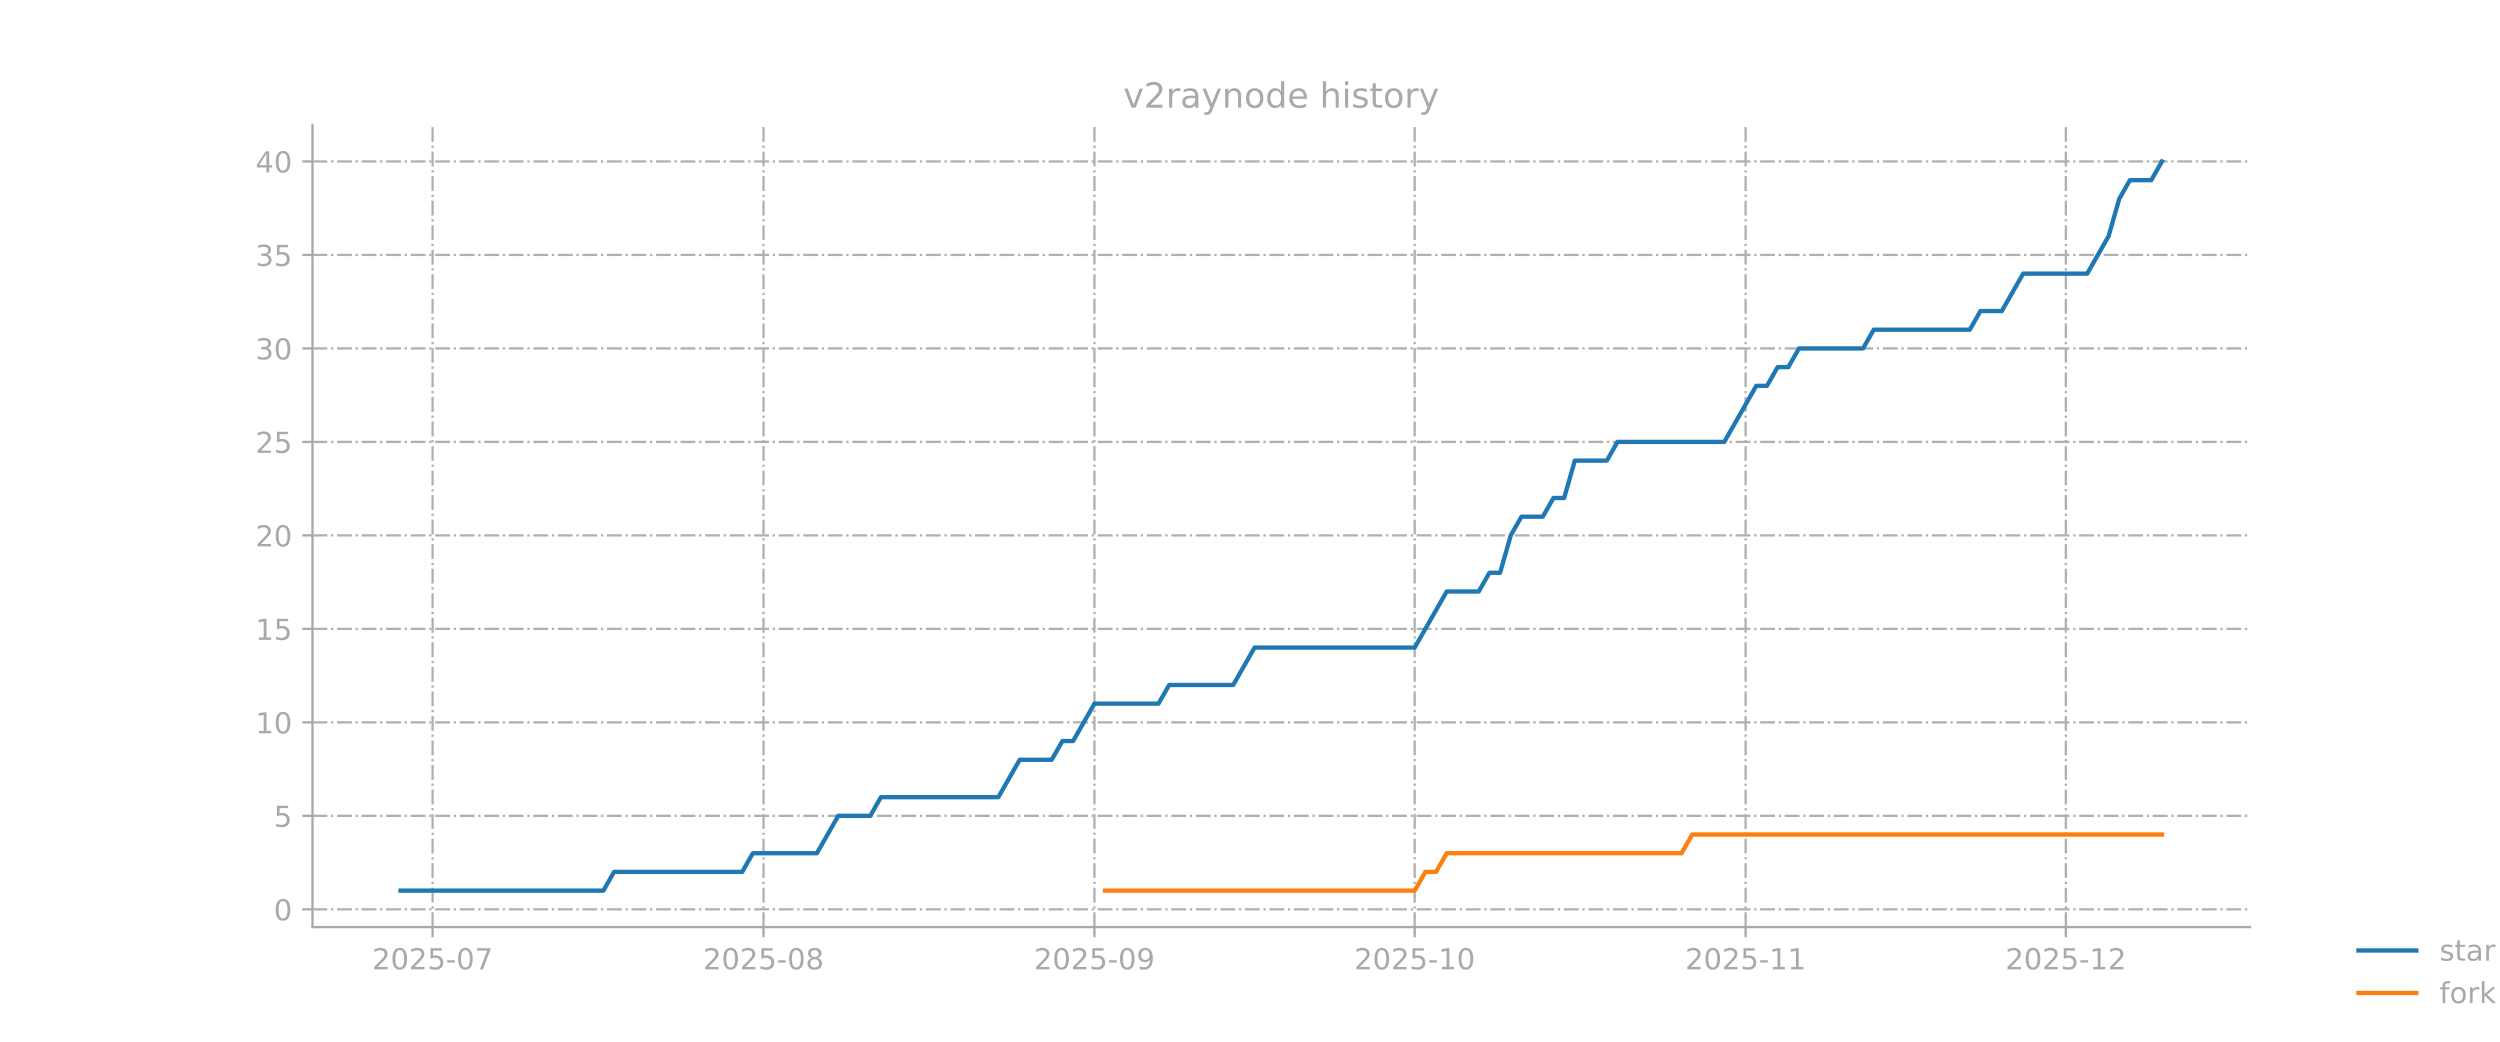
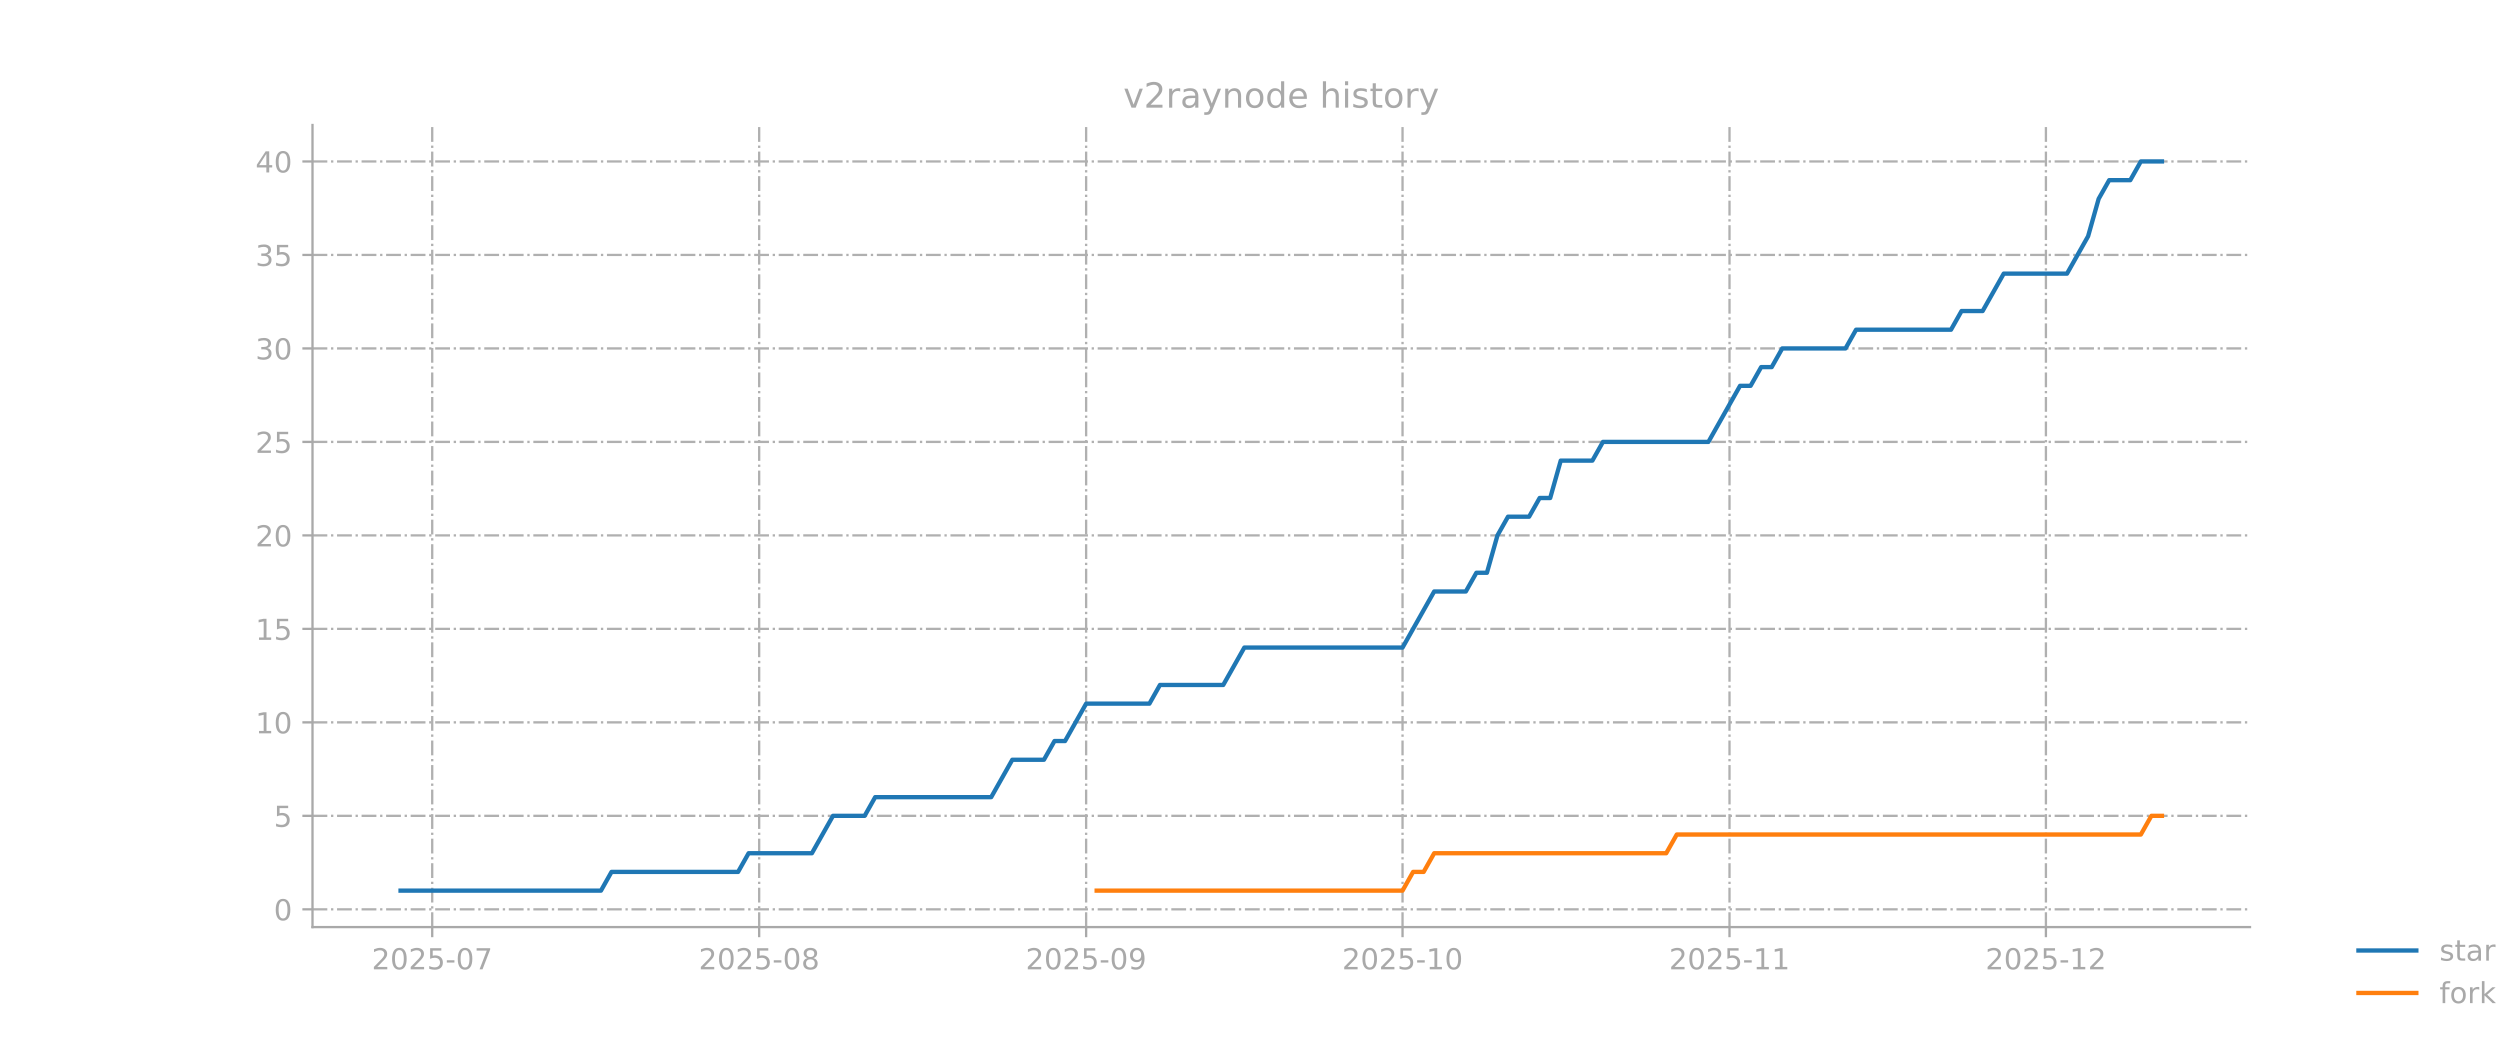
<svg xmlns="http://www.w3.org/2000/svg" xmlns:xlink="http://www.w3.org/1999/xlink" width="864pt" height="360pt" viewBox="0 0 864 360" version="1.1">
  <defs>
    <style type="text/css">*{stroke-linejoin: round; stroke-linecap: butt}</style>
  </defs>
  <g id="figure_1">
    <g id="patch_1">
      <path d="M 0 360  L 864 360  L 864 0  L 0 0  L 0 360  z " style="fill: none; opacity: 0" />
    </g>
    <g id="axes_1">
      <g id="patch_2">
        <path d="M 108 320.4  L 777.6 320.4  L 777.6 43.2  L 108 43.2  L 108 320.4  z " style="fill: none; opacity: 0" />
      </g>
      <g id="matplotlib.axis_1">
        <g id="xtick_1">
          <g id="line2d_1">
-             <path d="M 149.504 320.4  L 149.504 43.2  " clip-path="url(#p0adf51994b)" style="fill: none; stroke-dasharray: 5.12,1.28,0.8,1.28; stroke-dashoffset: 0; stroke: #b0b0b0; stroke-width: 0.8" />
+             <path d="M 149.372 320.4  L 149.372 43.2  " clip-path="url(#p7b184d9a81)" style="fill: none; stroke-dasharray: 5.12,1.28,0.8,1.28; stroke-dashoffset: 0; stroke: #b0b0b0; stroke-width: 0.8" />
          </g>
          <g id="line2d_2">
            <defs>
-               <path id="mbabab87576" d="M 0 0  L 0 3.5  " style="stroke: #a9a9a9; stroke-width: 0.8" />
+               <path id="m17ba1f8fa5" d="M 0 0  L 0 3.5  " style="stroke: #a9a9a9; stroke-width: 0.8" />
            </defs>
            <g>
-               <use xlink:href="#mbabab87576" x="149.504" y="320.4" style="fill: #a9a9a9; stroke: #a9a9a9; stroke-width: 0.8" />
+               <use xlink:href="#m17ba1f8fa5" x="149.372" y="320.4" style="fill: #a9a9a9; stroke: #a9a9a9; stroke-width: 0.8" />
            </g>
          </g>
          <g id="text_1">
-             <g style="fill: #a9a9a9" transform="translate(128.6127 334.9984) scale(0.1 -0.1)">
+             <g style="fill: #a9a9a9" transform="translate(128.4802 334.9984) scale(0.1 -0.1)">
              <defs>
                <path id="DejaVuSans-32" d="M 1228 531  L 3431 531  L 3431 0  L 469 0  L 469 531  Q 828 903 1448 1529  Q 2069 2156 2228 2338  Q 2531 2678 2651 2914  Q 2772 3150 2772 3378  Q 2772 3750 2511 3984  Q 2250 4219 1831 4219  Q 1534 4219 1204 4116  Q 875 4013 500 3803  L 500 4441  Q 881 4594 1212 4672  Q 1544 4750 1819 4750  Q 2544 4750 2975 4387  Q 3406 4025 3406 3419  Q 3406 3131 3298 2873  Q 3191 2616 2906 2266  Q 2828 2175 2409 1742  Q 1991 1309 1228 531  z " transform="scale(0.015625)" />
                <path id="DejaVuSans-30" d="M 2034 4250  Q 1547 4250 1301 3770  Q 1056 3291 1056 2328  Q 1056 1369 1301 889  Q 1547 409 2034 409  Q 2525 409 2770 889  Q 3016 1369 3016 2328  Q 3016 3291 2770 3770  Q 2525 4250 2034 4250  z M 2034 4750  Q 2819 4750 3233 4129  Q 3647 3509 3647 2328  Q 3647 1150 3233 529  Q 2819 -91 2034 -91  Q 1250 -91 836 529  Q 422 1150 422 2328  Q 422 3509 836 4129  Q 1250 4750 2034 4750  z " transform="scale(0.015625)" />
                <path id="DejaVuSans-35" d="M 691 4666  L 3169 4666  L 3169 4134  L 1269 4134  L 1269 2991  Q 1406 3038 1543 3061  Q 1681 3084 1819 3084  Q 2600 3084 3056 2656  Q 3513 2228 3513 1497  Q 3513 744 3044 326  Q 2575 -91 1722 -91  Q 1428 -91 1123 -41  Q 819 9 494 109  L 494 744  Q 775 591 1075 516  Q 1375 441 1709 441  Q 2250 441 2565 725  Q 2881 1009 2881 1497  Q 2881 1984 2565 2268  Q 2250 2553 1709 2553  Q 1456 2553 1204 2497  Q 953 2441 691 2322  L 691 4666  z " transform="scale(0.015625)" />
                <path id="DejaVuSans-2d" d="M 313 2009  L 1997 2009  L 1997 1497  L 313 1497  L 313 2009  z " transform="scale(0.015625)" />
                <path id="DejaVuSans-37" d="M 525 4666  L 3525 4666  L 3525 4397  L 1831 0  L 1172 0  L 2766 4134  L 525 4134  L 525 4666  z " transform="scale(0.015625)" />
              </defs>
              <use xlink:href="#DejaVuSans-32" />
              <use xlink:href="#DejaVuSans-30" transform="translate(63.62305 0)" />
              <use xlink:href="#DejaVuSans-32" transform="translate(127.2461 0)" />
              <use xlink:href="#DejaVuSans-35" transform="translate(190.8691 0)" />
              <use xlink:href="#DejaVuSans-2d" transform="translate(254.4922 0)" />
              <use xlink:href="#DejaVuSans-30" transform="translate(290.5762 0)" />
              <use xlink:href="#DejaVuSans-37" transform="translate(354.1992 0)" />
            </g>
          </g>
        </g>
        <g id="xtick_2">
          <g id="line2d_3">
-             <path d="M 263.871 320.4  L 263.871 43.2  " clip-path="url(#p0adf51994b)" style="fill: none; stroke-dasharray: 5.12,1.28,0.8,1.28; stroke-dashoffset: 0; stroke: #b0b0b0; stroke-width: 0.8" />
+             <path d="M 262.369 320.4  L 262.369 43.2  " clip-path="url(#p7b184d9a81)" style="fill: none; stroke-dasharray: 5.12,1.28,0.8,1.28; stroke-dashoffset: 0; stroke: #b0b0b0; stroke-width: 0.8" />
          </g>
          <g id="line2d_4">
            <g>
-               <use xlink:href="#mbabab87576" x="263.871" y="320.4" style="fill: #a9a9a9; stroke: #a9a9a9; stroke-width: 0.8" />
+               <use xlink:href="#m17ba1f8fa5" x="262.369" y="320.4" style="fill: #a9a9a9; stroke: #a9a9a9; stroke-width: 0.8" />
            </g>
          </g>
          <g id="text_2">
-             <g style="fill: #a9a9a9" transform="translate(242.9797 334.9984) scale(0.1 -0.1)">
+             <g style="fill: #a9a9a9" transform="translate(241.4775 334.9984) scale(0.1 -0.1)">
              <defs>
                <path id="DejaVuSans-38" d="M 2034 2216  Q 1584 2216 1326 1975  Q 1069 1734 1069 1313  Q 1069 891 1326 650  Q 1584 409 2034 409  Q 2484 409 2743 651  Q 3003 894 3003 1313  Q 3003 1734 2745 1975  Q 2488 2216 2034 2216  z M 1403 2484  Q 997 2584 770 2862  Q 544 3141 544 3541  Q 544 4100 942 4425  Q 1341 4750 2034 4750  Q 2731 4750 3128 4425  Q 3525 4100 3525 3541  Q 3525 3141 3298 2862  Q 3072 2584 2669 2484  Q 3125 2378 3379 2068  Q 3634 1759 3634 1313  Q 3634 634 3220 271  Q 2806 -91 2034 -91  Q 1263 -91 848 271  Q 434 634 434 1313  Q 434 1759 690 2068  Q 947 2378 1403 2484  z M 1172 3481  Q 1172 3119 1398 2916  Q 1625 2713 2034 2713  Q 2441 2713 2670 2916  Q 2900 3119 2900 3481  Q 2900 3844 2670 4047  Q 2441 4250 2034 4250  Q 1625 4250 1398 4047  Q 1172 3844 1172 3481  z " transform="scale(0.015625)" />
              </defs>
              <use xlink:href="#DejaVuSans-32" />
              <use xlink:href="#DejaVuSans-30" transform="translate(63.62305 0)" />
              <use xlink:href="#DejaVuSans-32" transform="translate(127.2461 0)" />
              <use xlink:href="#DejaVuSans-35" transform="translate(190.8691 0)" />
              <use xlink:href="#DejaVuSans-2d" transform="translate(254.4922 0)" />
              <use xlink:href="#DejaVuSans-30" transform="translate(290.5762 0)" />
              <use xlink:href="#DejaVuSans-38" transform="translate(354.1992 0)" />
            </g>
          </g>
        </g>
        <g id="xtick_3">
          <g id="line2d_5">
-             <path d="M 378.238 320.4  L 378.238 43.2  " clip-path="url(#p0adf51994b)" style="fill: none; stroke-dasharray: 5.12,1.28,0.8,1.28; stroke-dashoffset: 0; stroke: #b0b0b0; stroke-width: 0.8" />
+             <path d="M 375.366 320.4  L 375.366 43.2  " clip-path="url(#p7b184d9a81)" style="fill: none; stroke-dasharray: 5.12,1.28,0.8,1.28; stroke-dashoffset: 0; stroke: #b0b0b0; stroke-width: 0.8" />
          </g>
          <g id="line2d_6">
            <g>
-               <use xlink:href="#mbabab87576" x="378.238" y="320.4" style="fill: #a9a9a9; stroke: #a9a9a9; stroke-width: 0.8" />
+               <use xlink:href="#m17ba1f8fa5" x="375.366" y="320.4" style="fill: #a9a9a9; stroke: #a9a9a9; stroke-width: 0.8" />
            </g>
          </g>
          <g id="text_3">
-             <g style="fill: #a9a9a9" transform="translate(357.3466 334.9984) scale(0.1 -0.1)">
+             <g style="fill: #a9a9a9" transform="translate(354.4747 334.9984) scale(0.1 -0.1)">
              <defs>
                <path id="DejaVuSans-39" d="M 703 97  L 703 672  Q 941 559 1184 500  Q 1428 441 1663 441  Q 2288 441 2617 861  Q 2947 1281 2994 2138  Q 2813 1869 2534 1725  Q 2256 1581 1919 1581  Q 1219 1581 811 2004  Q 403 2428 403 3163  Q 403 3881 828 4315  Q 1253 4750 1959 4750  Q 2769 4750 3195 4129  Q 3622 3509 3622 2328  Q 3622 1225 3098 567  Q 2575 -91 1691 -91  Q 1453 -91 1209 -44  Q 966 3 703 97  z M 1959 2075  Q 2384 2075 2632 2365  Q 2881 2656 2881 3163  Q 2881 3666 2632 3958  Q 2384 4250 1959 4250  Q 1534 4250 1286 3958  Q 1038 3666 1038 3163  Q 1038 2656 1286 2365  Q 1534 2075 1959 2075  z " transform="scale(0.015625)" />
              </defs>
              <use xlink:href="#DejaVuSans-32" />
              <use xlink:href="#DejaVuSans-30" transform="translate(63.62305 0)" />
              <use xlink:href="#DejaVuSans-32" transform="translate(127.2461 0)" />
              <use xlink:href="#DejaVuSans-35" transform="translate(190.8691 0)" />
              <use xlink:href="#DejaVuSans-2d" transform="translate(254.4922 0)" />
              <use xlink:href="#DejaVuSans-30" transform="translate(290.5762 0)" />
              <use xlink:href="#DejaVuSans-39" transform="translate(354.1992 0)" />
            </g>
          </g>
        </g>
        <g id="xtick_4">
          <g id="line2d_7">
-             <path d="M 488.916 320.4  L 488.916 43.2  " clip-path="url(#p0adf51994b)" style="fill: none; stroke-dasharray: 5.12,1.28,0.8,1.28; stroke-dashoffset: 0; stroke: #b0b0b0; stroke-width: 0.8" />
+             <path d="M 484.718 320.4  L 484.718 43.2  " clip-path="url(#p7b184d9a81)" style="fill: none; stroke-dasharray: 5.12,1.28,0.8,1.28; stroke-dashoffset: 0; stroke: #b0b0b0; stroke-width: 0.8" />
          </g>
          <g id="line2d_8">
            <g>
-               <use xlink:href="#mbabab87576" x="488.916" y="320.4" style="fill: #a9a9a9; stroke: #a9a9a9; stroke-width: 0.8" />
+               <use xlink:href="#m17ba1f8fa5" x="484.718" y="320.4" style="fill: #a9a9a9; stroke: #a9a9a9; stroke-width: 0.8" />
            </g>
          </g>
          <g id="text_4">
-             <g style="fill: #a9a9a9" transform="translate(468.0243 334.9984) scale(0.1 -0.1)">
+             <g style="fill: #a9a9a9" transform="translate(463.8269 334.9984) scale(0.1 -0.1)">
              <defs>
                <path id="DejaVuSans-31" d="M 794 531  L 1825 531  L 1825 4091  L 703 3866  L 703 4441  L 1819 4666  L 2450 4666  L 2450 531  L 3481 531  L 3481 0  L 794 0  L 794 531  z " transform="scale(0.015625)" />
              </defs>
              <use xlink:href="#DejaVuSans-32" />
              <use xlink:href="#DejaVuSans-30" transform="translate(63.62305 0)" />
              <use xlink:href="#DejaVuSans-32" transform="translate(127.2461 0)" />
              <use xlink:href="#DejaVuSans-35" transform="translate(190.8691 0)" />
              <use xlink:href="#DejaVuSans-2d" transform="translate(254.4922 0)" />
              <use xlink:href="#DejaVuSans-31" transform="translate(290.5762 0)" />
              <use xlink:href="#DejaVuSans-30" transform="translate(354.1992 0)" />
            </g>
          </g>
        </g>
        <g id="xtick_5">
          <g id="line2d_9">
-             <path d="M 603.283 320.4  L 603.283 43.2  " clip-path="url(#p0adf51994b)" style="fill: none; stroke-dasharray: 5.12,1.28,0.8,1.28; stroke-dashoffset: 0; stroke: #b0b0b0; stroke-width: 0.8" />
+             <path d="M 597.716 320.4  L 597.716 43.2  " clip-path="url(#p7b184d9a81)" style="fill: none; stroke-dasharray: 5.12,1.28,0.8,1.28; stroke-dashoffset: 0; stroke: #b0b0b0; stroke-width: 0.8" />
          </g>
          <g id="line2d_10">
            <g>
-               <use xlink:href="#mbabab87576" x="603.283" y="320.4" style="fill: #a9a9a9; stroke: #a9a9a9; stroke-width: 0.8" />
+               <use xlink:href="#m17ba1f8fa5" x="597.716" y="320.4" style="fill: #a9a9a9; stroke: #a9a9a9; stroke-width: 0.8" />
            </g>
          </g>
          <g id="text_5">
-             <g style="fill: #a9a9a9" transform="translate(582.3912 334.9984) scale(0.1 -0.1)">
+             <g style="fill: #a9a9a9" transform="translate(576.8242 334.9984) scale(0.1 -0.1)">
              <use xlink:href="#DejaVuSans-32" />
              <use xlink:href="#DejaVuSans-30" transform="translate(63.62305 0)" />
              <use xlink:href="#DejaVuSans-32" transform="translate(127.2461 0)" />
              <use xlink:href="#DejaVuSans-35" transform="translate(190.8691 0)" />
              <use xlink:href="#DejaVuSans-2d" transform="translate(254.4922 0)" />
              <use xlink:href="#DejaVuSans-31" transform="translate(290.5762 0)" />
              <use xlink:href="#DejaVuSans-31" transform="translate(354.1992 0)" />
            </g>
          </g>
        </g>
        <g id="xtick_6">
          <g id="line2d_11">
-             <path d="M 713.96 320.4  L 713.96 43.2  " clip-path="url(#p0adf51994b)" style="fill: none; stroke-dasharray: 5.12,1.28,0.8,1.28; stroke-dashoffset: 0; stroke: #b0b0b0; stroke-width: 0.8" />
+             <path d="M 707.068 320.4  L 707.068 43.2  " clip-path="url(#p7b184d9a81)" style="fill: none; stroke-dasharray: 5.12,1.28,0.8,1.28; stroke-dashoffset: 0; stroke: #b0b0b0; stroke-width: 0.8" />
          </g>
          <g id="line2d_12">
            <g>
-               <use xlink:href="#mbabab87576" x="713.96" y="320.4" style="fill: #a9a9a9; stroke: #a9a9a9; stroke-width: 0.8" />
+               <use xlink:href="#m17ba1f8fa5" x="707.068" y="320.4" style="fill: #a9a9a9; stroke: #a9a9a9; stroke-width: 0.8" />
            </g>
          </g>
          <g id="text_6">
-             <g style="fill: #a9a9a9" transform="translate(693.0689 334.9984) scale(0.1 -0.1)">
+             <g style="fill: #a9a9a9" transform="translate(686.1764 334.9984) scale(0.1 -0.1)">
              <use xlink:href="#DejaVuSans-32" />
              <use xlink:href="#DejaVuSans-30" transform="translate(63.62305 0)" />
              <use xlink:href="#DejaVuSans-32" transform="translate(127.2461 0)" />
              <use xlink:href="#DejaVuSans-35" transform="translate(190.8691 0)" />
              <use xlink:href="#DejaVuSans-2d" transform="translate(254.4922 0)" />
              <use xlink:href="#DejaVuSans-31" transform="translate(290.5762 0)" />
              <use xlink:href="#DejaVuSans-32" transform="translate(354.1992 0)" />
            </g>
          </g>
        </g>
      </g>
      <g id="matplotlib.axis_2">
        <g id="ytick_1">
          <g id="line2d_13">
-             <path d="M 108 314.262  L 777.6 314.262  " clip-path="url(#p0adf51994b)" style="fill: none; stroke-dasharray: 5.12,1.28,0.8,1.28; stroke-dashoffset: 0; stroke: #b0b0b0; stroke-width: 0.8" />
+             <path d="M 108 314.262  L 777.6 314.262  " clip-path="url(#p7b184d9a81)" style="fill: none; stroke-dasharray: 5.12,1.28,0.8,1.28; stroke-dashoffset: 0; stroke: #b0b0b0; stroke-width: 0.8" />
          </g>
          <g id="line2d_14">
            <defs>
-               <path id="m87d2be1fe5" d="M 0 0  L -3.5 0  " style="stroke: #a9a9a9; stroke-width: 0.8" />
+               <path id="m3f1c276ac5" d="M 0 0  L -3.5 0  " style="stroke: #a9a9a9; stroke-width: 0.8" />
            </defs>
            <g>
-               <use xlink:href="#m87d2be1fe5" x="108" y="314.262" style="fill: #a9a9a9; stroke: #a9a9a9; stroke-width: 0.8" />
+               <use xlink:href="#m3f1c276ac5" x="108" y="314.262" style="fill: #a9a9a9; stroke: #a9a9a9; stroke-width: 0.8" />
            </g>
          </g>
          <g id="text_7">
            <g style="fill: #a9a9a9" transform="translate(94.6375 318.0608) scale(0.1 -0.1)">
              <use xlink:href="#DejaVuSans-30" />
            </g>
          </g>
        </g>
        <g id="ytick_2">
          <g id="line2d_15">
-             <path d="M 108 281.954  L 777.6 281.954  " clip-path="url(#p0adf51994b)" style="fill: none; stroke-dasharray: 5.12,1.28,0.8,1.28; stroke-dashoffset: 0; stroke: #b0b0b0; stroke-width: 0.8" />
+             <path d="M 108 281.954  L 777.6 281.954  " clip-path="url(#p7b184d9a81)" style="fill: none; stroke-dasharray: 5.12,1.28,0.8,1.28; stroke-dashoffset: 0; stroke: #b0b0b0; stroke-width: 0.8" />
          </g>
          <g id="line2d_16">
            <g>
-               <use xlink:href="#m87d2be1fe5" x="108" y="281.954" style="fill: #a9a9a9; stroke: #a9a9a9; stroke-width: 0.8" />
+               <use xlink:href="#m3f1c276ac5" x="108" y="281.954" style="fill: #a9a9a9; stroke: #a9a9a9; stroke-width: 0.8" />
            </g>
          </g>
          <g id="text_8">
            <g style="fill: #a9a9a9" transform="translate(94.6375 285.7531) scale(0.1 -0.1)">
              <use xlink:href="#DejaVuSans-35" />
            </g>
          </g>
        </g>
        <g id="ytick_3">
          <g id="line2d_17">
-             <path d="M 108 249.646  L 777.6 249.646  " clip-path="url(#p0adf51994b)" style="fill: none; stroke-dasharray: 5.12,1.28,0.8,1.28; stroke-dashoffset: 0; stroke: #b0b0b0; stroke-width: 0.8" />
+             <path d="M 108 249.646  L 777.6 249.646  " clip-path="url(#p7b184d9a81)" style="fill: none; stroke-dasharray: 5.12,1.28,0.8,1.28; stroke-dashoffset: 0; stroke: #b0b0b0; stroke-width: 0.8" />
          </g>
          <g id="line2d_18">
            <g>
-               <use xlink:href="#m87d2be1fe5" x="108" y="249.646" style="fill: #a9a9a9; stroke: #a9a9a9; stroke-width: 0.8" />
+               <use xlink:href="#m3f1c276ac5" x="108" y="249.646" style="fill: #a9a9a9; stroke: #a9a9a9; stroke-width: 0.8" />
            </g>
          </g>
          <g id="text_9">
            <g style="fill: #a9a9a9" transform="translate(88.275 253.4454) scale(0.1 -0.1)">
              <use xlink:href="#DejaVuSans-31" />
              <use xlink:href="#DejaVuSans-30" transform="translate(63.62305 0)" />
            </g>
          </g>
        </g>
        <g id="ytick_4">
          <g id="line2d_19">
-             <path d="M 108 217.338  L 777.6 217.338  " clip-path="url(#p0adf51994b)" style="fill: none; stroke-dasharray: 5.12,1.28,0.8,1.28; stroke-dashoffset: 0; stroke: #b0b0b0; stroke-width: 0.8" />
+             <path d="M 108 217.338  L 777.6 217.338  " clip-path="url(#p7b184d9a81)" style="fill: none; stroke-dasharray: 5.12,1.28,0.8,1.28; stroke-dashoffset: 0; stroke: #b0b0b0; stroke-width: 0.8" />
          </g>
          <g id="line2d_20">
            <g>
-               <use xlink:href="#m87d2be1fe5" x="108" y="217.338" style="fill: #a9a9a9; stroke: #a9a9a9; stroke-width: 0.8" />
+               <use xlink:href="#m3f1c276ac5" x="108" y="217.338" style="fill: #a9a9a9; stroke: #a9a9a9; stroke-width: 0.8" />
            </g>
          </g>
          <g id="text_10">
            <g style="fill: #a9a9a9" transform="translate(88.275 221.1377) scale(0.1 -0.1)">
              <use xlink:href="#DejaVuSans-31" />
              <use xlink:href="#DejaVuSans-35" transform="translate(63.62305 0)" />
            </g>
          </g>
        </g>
        <g id="ytick_5">
          <g id="line2d_21">
-             <path d="M 108 185.031  L 777.6 185.031  " clip-path="url(#p0adf51994b)" style="fill: none; stroke-dasharray: 5.12,1.28,0.8,1.28; stroke-dashoffset: 0; stroke: #b0b0b0; stroke-width: 0.8" />
+             <path d="M 108 185.031  L 777.6 185.031  " clip-path="url(#p7b184d9a81)" style="fill: none; stroke-dasharray: 5.12,1.28,0.8,1.28; stroke-dashoffset: 0; stroke: #b0b0b0; stroke-width: 0.8" />
          </g>
          <g id="line2d_22">
            <g>
-               <use xlink:href="#m87d2be1fe5" x="108" y="185.031" style="fill: #a9a9a9; stroke: #a9a9a9; stroke-width: 0.8" />
+               <use xlink:href="#m3f1c276ac5" x="108" y="185.031" style="fill: #a9a9a9; stroke: #a9a9a9; stroke-width: 0.8" />
            </g>
          </g>
          <g id="text_11">
            <g style="fill: #a9a9a9" transform="translate(88.275 188.83) scale(0.1 -0.1)">
              <use xlink:href="#DejaVuSans-32" />
              <use xlink:href="#DejaVuSans-30" transform="translate(63.62305 0)" />
            </g>
          </g>
        </g>
        <g id="ytick_6">
          <g id="line2d_23">
-             <path d="M 108 152.723  L 777.6 152.723  " clip-path="url(#p0adf51994b)" style="fill: none; stroke-dasharray: 5.12,1.28,0.8,1.28; stroke-dashoffset: 0; stroke: #b0b0b0; stroke-width: 0.8" />
+             <path d="M 108 152.723  L 777.6 152.723  " clip-path="url(#p7b184d9a81)" style="fill: none; stroke-dasharray: 5.12,1.28,0.8,1.28; stroke-dashoffset: 0; stroke: #b0b0b0; stroke-width: 0.8" />
          </g>
          <g id="line2d_24">
            <g>
-               <use xlink:href="#m87d2be1fe5" x="108" y="152.723" style="fill: #a9a9a9; stroke: #a9a9a9; stroke-width: 0.8" />
+               <use xlink:href="#m3f1c276ac5" x="108" y="152.723" style="fill: #a9a9a9; stroke: #a9a9a9; stroke-width: 0.8" />
            </g>
          </g>
          <g id="text_12">
            <g style="fill: #a9a9a9" transform="translate(88.275 156.5223) scale(0.1 -0.1)">
              <use xlink:href="#DejaVuSans-32" />
              <use xlink:href="#DejaVuSans-35" transform="translate(63.62305 0)" />
            </g>
          </g>
        </g>
        <g id="ytick_7">
          <g id="line2d_25">
-             <path d="M 108 120.415  L 777.6 120.415  " clip-path="url(#p0adf51994b)" style="fill: none; stroke-dasharray: 5.12,1.28,0.8,1.28; stroke-dashoffset: 0; stroke: #b0b0b0; stroke-width: 0.8" />
+             <path d="M 108 120.415  L 777.6 120.415  " clip-path="url(#p7b184d9a81)" style="fill: none; stroke-dasharray: 5.12,1.28,0.8,1.28; stroke-dashoffset: 0; stroke: #b0b0b0; stroke-width: 0.8" />
          </g>
          <g id="line2d_26">
            <g>
-               <use xlink:href="#m87d2be1fe5" x="108" y="120.415" style="fill: #a9a9a9; stroke: #a9a9a9; stroke-width: 0.8" />
+               <use xlink:href="#m3f1c276ac5" x="108" y="120.415" style="fill: #a9a9a9; stroke: #a9a9a9; stroke-width: 0.8" />
            </g>
          </g>
          <g id="text_13">
            <g style="fill: #a9a9a9" transform="translate(88.275 124.2146) scale(0.1 -0.1)">
              <defs>
                <path id="DejaVuSans-33" d="M 2597 2516  Q 3050 2419 3304 2112  Q 3559 1806 3559 1356  Q 3559 666 3084 287  Q 2609 -91 1734 -91  Q 1441 -91 1130 -33  Q 819 25 488 141  L 488 750  Q 750 597 1062 519  Q 1375 441 1716 441  Q 2309 441 2620 675  Q 2931 909 2931 1356  Q 2931 1769 2642 2001  Q 2353 2234 1838 2234  L 1294 2234  L 1294 2753  L 1863 2753  Q 2328 2753 2575 2939  Q 2822 3125 2822 3475  Q 2822 3834 2567 4026  Q 2313 4219 1838 4219  Q 1578 4219 1281 4162  Q 984 4106 628 3988  L 628 4550  Q 988 4650 1302 4700  Q 1616 4750 1894 4750  Q 2613 4750 3031 4423  Q 3450 4097 3450 3541  Q 3450 3153 3228 2886  Q 3006 2619 2597 2516  z " transform="scale(0.015625)" />
              </defs>
              <use xlink:href="#DejaVuSans-33" />
              <use xlink:href="#DejaVuSans-30" transform="translate(63.62305 0)" />
            </g>
          </g>
        </g>
        <g id="ytick_8">
          <g id="line2d_27">
-             <path d="M 108 88.108  L 777.6 88.108  " clip-path="url(#p0adf51994b)" style="fill: none; stroke-dasharray: 5.12,1.28,0.8,1.28; stroke-dashoffset: 0; stroke: #b0b0b0; stroke-width: 0.8" />
+             <path d="M 108 88.108  L 777.6 88.108  " clip-path="url(#p7b184d9a81)" style="fill: none; stroke-dasharray: 5.12,1.28,0.8,1.28; stroke-dashoffset: 0; stroke: #b0b0b0; stroke-width: 0.8" />
          </g>
          <g id="line2d_28">
            <g>
-               <use xlink:href="#m87d2be1fe5" x="108" y="88.108" style="fill: #a9a9a9; stroke: #a9a9a9; stroke-width: 0.8" />
+               <use xlink:href="#m3f1c276ac5" x="108" y="88.108" style="fill: #a9a9a9; stroke: #a9a9a9; stroke-width: 0.8" />
            </g>
          </g>
          <g id="text_14">
            <g style="fill: #a9a9a9" transform="translate(88.275 91.90691) scale(0.1 -0.1)">
              <use xlink:href="#DejaVuSans-33" />
              <use xlink:href="#DejaVuSans-35" transform="translate(63.62305 0)" />
            </g>
          </g>
        </g>
        <g id="ytick_9">
          <g id="line2d_29">
-             <path d="M 108 55.8  L 777.6 55.8  " clip-path="url(#p0adf51994b)" style="fill: none; stroke-dasharray: 5.12,1.28,0.8,1.28; stroke-dashoffset: 0; stroke: #b0b0b0; stroke-width: 0.8" />
+             <path d="M 108 55.8  L 777.6 55.8  " clip-path="url(#p7b184d9a81)" style="fill: none; stroke-dasharray: 5.12,1.28,0.8,1.28; stroke-dashoffset: 0; stroke: #b0b0b0; stroke-width: 0.8" />
          </g>
          <g id="line2d_30">
            <g>
-               <use xlink:href="#m87d2be1fe5" x="108" y="55.8" style="fill: #a9a9a9; stroke: #a9a9a9; stroke-width: 0.8" />
+               <use xlink:href="#m3f1c276ac5" x="108" y="55.8" style="fill: #a9a9a9; stroke: #a9a9a9; stroke-width: 0.8" />
            </g>
          </g>
          <g id="text_15">
            <g style="fill: #a9a9a9" transform="translate(88.275 59.59922) scale(0.1 -0.1)">
              <defs>
                <path id="DejaVuSans-34" d="M 2419 4116  L 825 1625  L 2419 1625  L 2419 4116  z M 2253 4666  L 3047 4666  L 3047 1625  L 3713 1625  L 3713 1100  L 3047 1100  L 3047 0  L 2419 0  L 2419 1100  L 313 1100  L 313 1709  L 2253 4666  z " transform="scale(0.015625)" />
              </defs>
              <use xlink:href="#DejaVuSans-34" />
              <use xlink:href="#DejaVuSans-30" transform="translate(63.62305 0)" />
            </g>
          </g>
        </g>
      </g>
      <g id="line2d_31">
-         <path d="M 138.436 307.8  L 208.532 307.8  L 212.221 301.338  L 256.493 301.338  L 260.182 294.877  L 282.317 294.877  L 289.696 281.954  L 300.764 281.954  L 304.453 275.492  L 345.035 275.492  L 352.413 262.569  L 363.481 262.569  L 367.17 256.108  L 370.86 256.108  L 378.238 243.185  L 400.374 243.185  L 404.063 236.723  L 426.198 236.723  L 433.577 223.8  L 488.916 223.8  L 499.983 204.415  L 511.051 204.415  L 514.74 197.954  L 518.43 197.954  L 522.119 185.031  L 525.808 178.569  L 533.187 178.569  L 536.876 172.108  L 540.565 172.108  L 544.255 159.185  L 555.322 159.185  L 559.012 152.723  L 595.904 152.723  L 606.972 133.338  L 610.661 133.338  L 614.35 126.877  L 618.04 126.877  L 621.729 120.415  L 643.864 120.415  L 647.554 113.954  L 680.757 113.954  L 684.446 107.492  L 691.825 107.492  L 699.203 94.569  L 721.339 94.569  L 728.717 81.646  L 732.407 68.723  L 736.096 62.262  L 743.474 62.262  L 747.164 55.8  L 747.164 55.8  " clip-path="url(#p0adf51994b)" style="fill: none; stroke: #1f77b4; stroke-width: 1.5; stroke-linecap: square" />
+         <path d="M 138.436 307.8  L 207.693 307.8  L 211.338 301.338  L 255.079 301.338  L 258.724 294.877  L 280.594 294.877  L 287.884 281.954  L 298.82 281.954  L 302.465 275.492  L 342.56 275.492  L 349.851 262.569  L 360.786 262.569  L 364.431 256.108  L 368.076 256.108  L 375.366 243.185  L 397.237 243.185  L 400.882 236.723  L 422.752 236.723  L 430.042 223.8  L 484.718 223.8  L 495.654 204.415  L 506.589 204.415  L 510.234 197.954  L 513.879 197.954  L 517.524 185.031  L 521.169 178.569  L 528.459 178.569  L 532.104 172.108  L 535.749 172.108  L 539.394 159.185  L 550.33 159.185  L 553.975 152.723  L 590.425 152.723  L 601.361 133.338  L 605.006 133.338  L 608.651 126.877  L 612.296 126.877  L 615.941 120.415  L 637.811 120.415  L 641.457 113.954  L 674.262 113.954  L 677.907 107.492  L 685.197 107.492  L 692.488 94.569  L 714.358 94.569  L 721.648 81.646  L 725.293 68.723  L 728.938 62.262  L 736.228 62.262  L 739.873 55.8  L 747.164 55.8  L 747.164 55.8  " clip-path="url(#p7b184d9a81)" style="fill: none; stroke: #1f77b4; stroke-width: 1.5; stroke-linecap: square" />
      </g>
      <g id="line2d_32">
-         <path d="M 381.927 307.8  L 385.617 307.8  L 389.306 307.8  L 392.995 307.8  L 396.684 307.8  L 400.374 307.8  L 404.063 307.8  L 407.752 307.8  L 411.441 307.8  L 415.131 307.8  L 418.82 307.8  L 422.509 307.8  L 426.198 307.8  L 429.888 307.8  L 433.577 307.8  L 437.266 307.8  L 440.955 307.8  L 444.645 307.8  L 448.334 307.8  L 452.023 307.8  L 455.712 307.8  L 459.402 307.8  L 463.091 307.8  L 466.78 307.8  L 470.469 307.8  L 474.159 307.8  L 477.848 307.8  L 481.537 307.8  L 485.226 307.8  L 488.916 307.8  L 492.605 301.338  L 496.294 301.338  L 499.983 294.877  L 503.673 294.877  L 507.362 294.877  L 511.051 294.877  L 514.74 294.877  L 518.43 294.877  L 522.119 294.877  L 525.808 294.877  L 529.498 294.877  L 533.187 294.877  L 536.876 294.877  L 540.565 294.877  L 544.255 294.877  L 547.944 294.877  L 551.633 294.877  L 555.322 294.877  L 559.012 294.877  L 562.701 294.877  L 566.39 294.877  L 570.079 294.877  L 573.769 294.877  L 577.458 294.877  L 581.147 294.877  L 584.836 288.415  L 588.526 288.415  L 592.215 288.415  L 595.904 288.415  L 599.593 288.415  L 603.283 288.415  L 606.972 288.415  L 610.661 288.415  L 614.35 288.415  L 618.04 288.415  L 621.729 288.415  L 625.418 288.415  L 629.107 288.415  L 632.797 288.415  L 636.486 288.415  L 640.175 288.415  L 643.864 288.415  L 647.554 288.415  L 651.243 288.415  L 654.932 288.415  L 658.621 288.415  L 662.311 288.415  L 666 288.415  L 669.689 288.415  L 673.379 288.415  L 677.068 288.415  L 680.757 288.415  L 684.446 288.415  L 688.136 288.415  L 691.825 288.415  L 695.514 288.415  L 699.203 288.415  L 702.893 288.415  L 706.582 288.415  L 710.271 288.415  L 713.96 288.415  L 717.65 288.415  L 721.339 288.415  L 725.028 288.415  L 728.717 288.415  L 732.407 288.415  L 736.096 288.415  L 739.785 288.415  L 743.474 288.415  L 747.164 288.415  " clip-path="url(#p0adf51994b)" style="fill: none; stroke: #ff7f0e; stroke-width: 1.5; stroke-linecap: square" />
+         <path d="M 379.011 307.8  L 382.656 307.8  L 386.301 307.8  L 389.946 307.8  L 393.592 307.8  L 397.237 307.8  L 400.882 307.8  L 404.527 307.8  L 408.172 307.8  L 411.817 307.8  L 415.462 307.8  L 419.107 307.8  L 422.752 307.8  L 426.397 307.8  L 430.042 307.8  L 433.687 307.8  L 437.332 307.8  L 440.977 307.8  L 444.623 307.8  L 448.268 307.8  L 451.913 307.8  L 455.558 307.8  L 459.203 307.8  L 462.848 307.8  L 466.493 307.8  L 470.138 307.8  L 473.783 307.8  L 477.428 307.8  L 481.073 307.8  L 484.718 307.8  L 488.363 301.338  L 492.008 301.338  L 495.654 294.877  L 499.299 294.877  L 502.944 294.877  L 506.589 294.877  L 510.234 294.877  L 513.879 294.877  L 517.524 294.877  L 521.169 294.877  L 524.814 294.877  L 528.459 294.877  L 532.104 294.877  L 535.749 294.877  L 539.394 294.877  L 543.04 294.877  L 546.685 294.877  L 550.33 294.877  L 553.975 294.877  L 557.62 294.877  L 561.265 294.877  L 564.91 294.877  L 568.555 294.877  L 572.2 294.877  L 575.845 294.877  L 579.49 288.415  L 583.135 288.415  L 586.78 288.415  L 590.425 288.415  L 594.071 288.415  L 597.716 288.415  L 601.361 288.415  L 605.006 288.415  L 608.651 288.415  L 612.296 288.415  L 615.941 288.415  L 619.586 288.415  L 623.231 288.415  L 626.876 288.415  L 630.521 288.415  L 634.166 288.415  L 637.811 288.415  L 641.457 288.415  L 645.102 288.415  L 648.747 288.415  L 652.392 288.415  L 656.037 288.415  L 659.682 288.415  L 663.327 288.415  L 666.972 288.415  L 670.617 288.415  L 674.262 288.415  L 677.907 288.415  L 681.552 288.415  L 685.197 288.415  L 688.842 288.415  L 692.488 288.415  L 696.133 288.415  L 699.778 288.415  L 703.423 288.415  L 707.068 288.415  L 710.713 288.415  L 714.358 288.415  L 718.003 288.415  L 721.648 288.415  L 725.293 288.415  L 728.938 288.415  L 732.583 288.415  L 736.228 288.415  L 739.873 288.415  L 743.519 281.954  L 747.164 281.954  " clip-path="url(#p7b184d9a81)" style="fill: none; stroke: #ff7f0e; stroke-width: 1.5; stroke-linecap: square" />
      </g>
      <g id="patch_3">
        <path d="M 108 320.4  L 108 43.2  " style="fill: none; stroke: #a9a9a9; stroke-width: 0.8; stroke-linejoin: miter; stroke-linecap: square" />
      </g>
      <g id="patch_4">
        <path d="M 777.6 320.4  L 777.6 43.2  " style="fill: none" />
      </g>
      <g id="patch_5">
        <path d="M 108 320.4  L 777.6 320.4  " style="fill: none; stroke: #a9a9a9; stroke-width: 0.8; stroke-linejoin: miter; stroke-linecap: square" />
      </g>
      <g id="patch_6">
        <path d="M 108 43.2  L 777.6 43.2  " style="fill: none" />
      </g>
      <g id="text_16">
        <g style="fill: #a9a9a9" transform="translate(388.2188 37.2) scale(0.12 -0.12)">
          <defs>
            <path id="DejaVuSans-76" d="M 191 3500  L 800 3500  L 1894 563  L 2988 3500  L 3597 3500  L 2284 0  L 1503 0  L 191 3500  z " transform="scale(0.015625)" />
            <path id="DejaVuSans-72" d="M 2631 2963  Q 2534 3019 2420 3045  Q 2306 3072 2169 3072  Q 1681 3072 1420 2755  Q 1159 2438 1159 1844  L 1159 0  L 581 0  L 581 3500  L 1159 3500  L 1159 2956  Q 1341 3275 1631 3429  Q 1922 3584 2338 3584  Q 2397 3584 2469 3576  Q 2541 3569 2628 3553  L 2631 2963  z " transform="scale(0.015625)" />
            <path id="DejaVuSans-61" d="M 2194 1759  Q 1497 1759 1228 1600  Q 959 1441 959 1056  Q 959 750 1161 570  Q 1363 391 1709 391  Q 2188 391 2477 730  Q 2766 1069 2766 1631  L 2766 1759  L 2194 1759  z M 3341 1997  L 3341 0  L 2766 0  L 2766 531  Q 2569 213 2275 61  Q 1981 -91 1556 -91  Q 1019 -91 701 211  Q 384 513 384 1019  Q 384 1609 779 1909  Q 1175 2209 1959 2209  L 2766 2209  L 2766 2266  Q 2766 2663 2505 2880  Q 2244 3097 1772 3097  Q 1472 3097 1187 3025  Q 903 2953 641 2809  L 641 3341  Q 956 3463 1253 3523  Q 1550 3584 1831 3584  Q 2591 3584 2966 3190  Q 3341 2797 3341 1997  z " transform="scale(0.015625)" />
            <path id="DejaVuSans-79" d="M 2059 -325  Q 1816 -950 1584 -1140  Q 1353 -1331 966 -1331  L 506 -1331  L 506 -850  L 844 -850  Q 1081 -850 1212 -737  Q 1344 -625 1503 -206  L 1606 56  L 191 3500  L 800 3500  L 1894 763  L 2988 3500  L 3597 3500  L 2059 -325  z " transform="scale(0.015625)" />
            <path id="DejaVuSans-6e" d="M 3513 2113  L 3513 0  L 2938 0  L 2938 2094  Q 2938 2591 2744 2837  Q 2550 3084 2163 3084  Q 1697 3084 1428 2787  Q 1159 2491 1159 1978  L 1159 0  L 581 0  L 581 3500  L 1159 3500  L 1159 2956  Q 1366 3272 1645 3428  Q 1925 3584 2291 3584  Q 2894 3584 3203 3211  Q 3513 2838 3513 2113  z " transform="scale(0.015625)" />
            <path id="DejaVuSans-6f" d="M 1959 3097  Q 1497 3097 1228 2736  Q 959 2375 959 1747  Q 959 1119 1226 758  Q 1494 397 1959 397  Q 2419 397 2687 759  Q 2956 1122 2956 1747  Q 2956 2369 2687 2733  Q 2419 3097 1959 3097  z M 1959 3584  Q 2709 3584 3137 3096  Q 3566 2609 3566 1747  Q 3566 888 3137 398  Q 2709 -91 1959 -91  Q 1206 -91 779 398  Q 353 888 353 1747  Q 353 2609 779 3096  Q 1206 3584 1959 3584  z " transform="scale(0.015625)" />
            <path id="DejaVuSans-64" d="M 2906 2969  L 2906 4863  L 3481 4863  L 3481 0  L 2906 0  L 2906 525  Q 2725 213 2448 61  Q 2172 -91 1784 -91  Q 1150 -91 751 415  Q 353 922 353 1747  Q 353 2572 751 3078  Q 1150 3584 1784 3584  Q 2172 3584 2448 3432  Q 2725 3281 2906 2969  z M 947 1747  Q 947 1113 1208 752  Q 1469 391 1925 391  Q 2381 391 2643 752  Q 2906 1113 2906 1747  Q 2906 2381 2643 2742  Q 2381 3103 1925 3103  Q 1469 3103 1208 2742  Q 947 2381 947 1747  z " transform="scale(0.015625)" />
            <path id="DejaVuSans-65" d="M 3597 1894  L 3597 1613  L 953 1613  Q 991 1019 1311 708  Q 1631 397 2203 397  Q 2534 397 2845 478  Q 3156 559 3463 722  L 3463 178  Q 3153 47 2828 -22  Q 2503 -91 2169 -91  Q 1331 -91 842 396  Q 353 884 353 1716  Q 353 2575 817 3079  Q 1281 3584 2069 3584  Q 2775 3584 3186 3129  Q 3597 2675 3597 1894  z M 3022 2063  Q 3016 2534 2758 2815  Q 2500 3097 2075 3097  Q 1594 3097 1305 2825  Q 1016 2553 972 2059  L 3022 2063  z " transform="scale(0.015625)" />
            <path id="DejaVuSans-20" transform="scale(0.015625)" />
            <path id="DejaVuSans-68" d="M 3513 2113  L 3513 0  L 2938 0  L 2938 2094  Q 2938 2591 2744 2837  Q 2550 3084 2163 3084  Q 1697 3084 1428 2787  Q 1159 2491 1159 1978  L 1159 0  L 581 0  L 581 4863  L 1159 4863  L 1159 2956  Q 1366 3272 1645 3428  Q 1925 3584 2291 3584  Q 2894 3584 3203 3211  Q 3513 2838 3513 2113  z " transform="scale(0.015625)" />
            <path id="DejaVuSans-69" d="M 603 3500  L 1178 3500  L 1178 0  L 603 0  L 603 3500  z M 603 4863  L 1178 4863  L 1178 4134  L 603 4134  L 603 4863  z " transform="scale(0.015625)" />
            <path id="DejaVuSans-73" d="M 2834 3397  L 2834 2853  Q 2591 2978 2328 3040  Q 2066 3103 1784 3103  Q 1356 3103 1142 2972  Q 928 2841 928 2578  Q 928 2378 1081 2264  Q 1234 2150 1697 2047  L 1894 2003  Q 2506 1872 2764 1633  Q 3022 1394 3022 966  Q 3022 478 2636 193  Q 2250 -91 1575 -91  Q 1294 -91 989 -36  Q 684 19 347 128  L 347 722  Q 666 556 975 473  Q 1284 391 1588 391  Q 1994 391 2212 530  Q 2431 669 2431 922  Q 2431 1156 2273 1281  Q 2116 1406 1581 1522  L 1381 1569  Q 847 1681 609 1914  Q 372 2147 372 2553  Q 372 3047 722 3315  Q 1072 3584 1716 3584  Q 2034 3584 2315 3537  Q 2597 3491 2834 3397  z " transform="scale(0.015625)" />
            <path id="DejaVuSans-74" d="M 1172 4494  L 1172 3500  L 2356 3500  L 2356 3053  L 1172 3053  L 1172 1153  Q 1172 725 1289 603  Q 1406 481 1766 481  L 2356 481  L 2356 0  L 1766 0  Q 1100 0 847 248  Q 594 497 594 1153  L 594 3053  L 172 3053  L 172 3500  L 594 3500  L 594 4494  L 1172 4494  z " transform="scale(0.015625)" />
          </defs>
          <use xlink:href="#DejaVuSans-76" />
          <use xlink:href="#DejaVuSans-32" transform="translate(59.17969 0)" />
          <use xlink:href="#DejaVuSans-72" transform="translate(122.8027 0)" />
          <use xlink:href="#DejaVuSans-61" transform="translate(163.916 0)" />
          <use xlink:href="#DejaVuSans-79" transform="translate(225.1953 0)" />
          <use xlink:href="#DejaVuSans-6e" transform="translate(284.375 0)" />
          <use xlink:href="#DejaVuSans-6f" transform="translate(347.7539 0)" />
          <use xlink:href="#DejaVuSans-64" transform="translate(408.9355 0)" />
          <use xlink:href="#DejaVuSans-65" transform="translate(472.4121 0)" />
          <use xlink:href="#DejaVuSans-20" transform="translate(533.9355 0)" />
          <use xlink:href="#DejaVuSans-68" transform="translate(565.7227 0)" />
          <use xlink:href="#DejaVuSans-69" transform="translate(629.1016 0)" />
          <use xlink:href="#DejaVuSans-73" transform="translate(656.8848 0)" />
          <use xlink:href="#DejaVuSans-74" transform="translate(708.9844 0)" />
          <use xlink:href="#DejaVuSans-6f" transform="translate(748.1934 0)" />
          <use xlink:href="#DejaVuSans-72" transform="translate(809.375 0)" />
          <use xlink:href="#DejaVuSans-79" transform="translate(850.4883 0)" />
        </g>
      </g>
      <g id="legend_1">
        <g id="line2d_33">
          <path d="M 815.08 328.498  L 825.08 328.498  L 835.08 328.498  " style="fill: none; stroke: #1f77b4; stroke-width: 1.5; stroke-linecap: square" />
        </g>
        <g id="text_17">
          <g style="fill: #a9a9a9" transform="translate(843.08 331.9984) scale(0.1 -0.1)">
            <use xlink:href="#DejaVuSans-73" />
            <use xlink:href="#DejaVuSans-74" transform="translate(52.09961 0)" />
            <use xlink:href="#DejaVuSans-61" transform="translate(91.30859 0)" />
            <use xlink:href="#DejaVuSans-72" transform="translate(152.5879 0)" />
          </g>
        </g>
        <g id="line2d_34">
          <path d="M 815.08 343.177  L 825.08 343.177  L 835.08 343.177  " style="fill: none; stroke: #ff7f0e; stroke-width: 1.5; stroke-linecap: square" />
        </g>
        <g id="text_18">
          <g style="fill: #a9a9a9" transform="translate(843.08 346.6766) scale(0.1 -0.1)">
            <defs>
              <path id="DejaVuSans-66" d="M 2375 4863  L 2375 4384  L 1825 4384  Q 1516 4384 1395 4259  Q 1275 4134 1275 3809  L 1275 3500  L 2222 3500  L 2222 3053  L 1275 3053  L 1275 0  L 697 0  L 697 3053  L 147 3053  L 147 3500  L 697 3500  L 697 3744  Q 697 4328 969 4595  Q 1241 4863 1831 4863  L 2375 4863  z " transform="scale(0.015625)" />
              <path id="DejaVuSans-6b" d="M 581 4863  L 1159 4863  L 1159 1991  L 2875 3500  L 3609 3500  L 1753 1863  L 3688 0  L 2938 0  L 1159 1709  L 1159 0  L 581 0  L 581 4863  z " transform="scale(0.015625)" />
            </defs>
            <use xlink:href="#DejaVuSans-66" />
            <use xlink:href="#DejaVuSans-6f" transform="translate(35.20508 0)" />
            <use xlink:href="#DejaVuSans-72" transform="translate(96.38672 0)" />
            <use xlink:href="#DejaVuSans-6b" transform="translate(137.5 0)" />
          </g>
        </g>
      </g>
    </g>
  </g>
  <defs>
-     <clipPath id="p0adf51994b">
+     <clipPath id="p7b184d9a81">
      <rect x="108" y="43.2" width="669.6" height="277.2" />
    </clipPath>
  </defs>
</svg>
